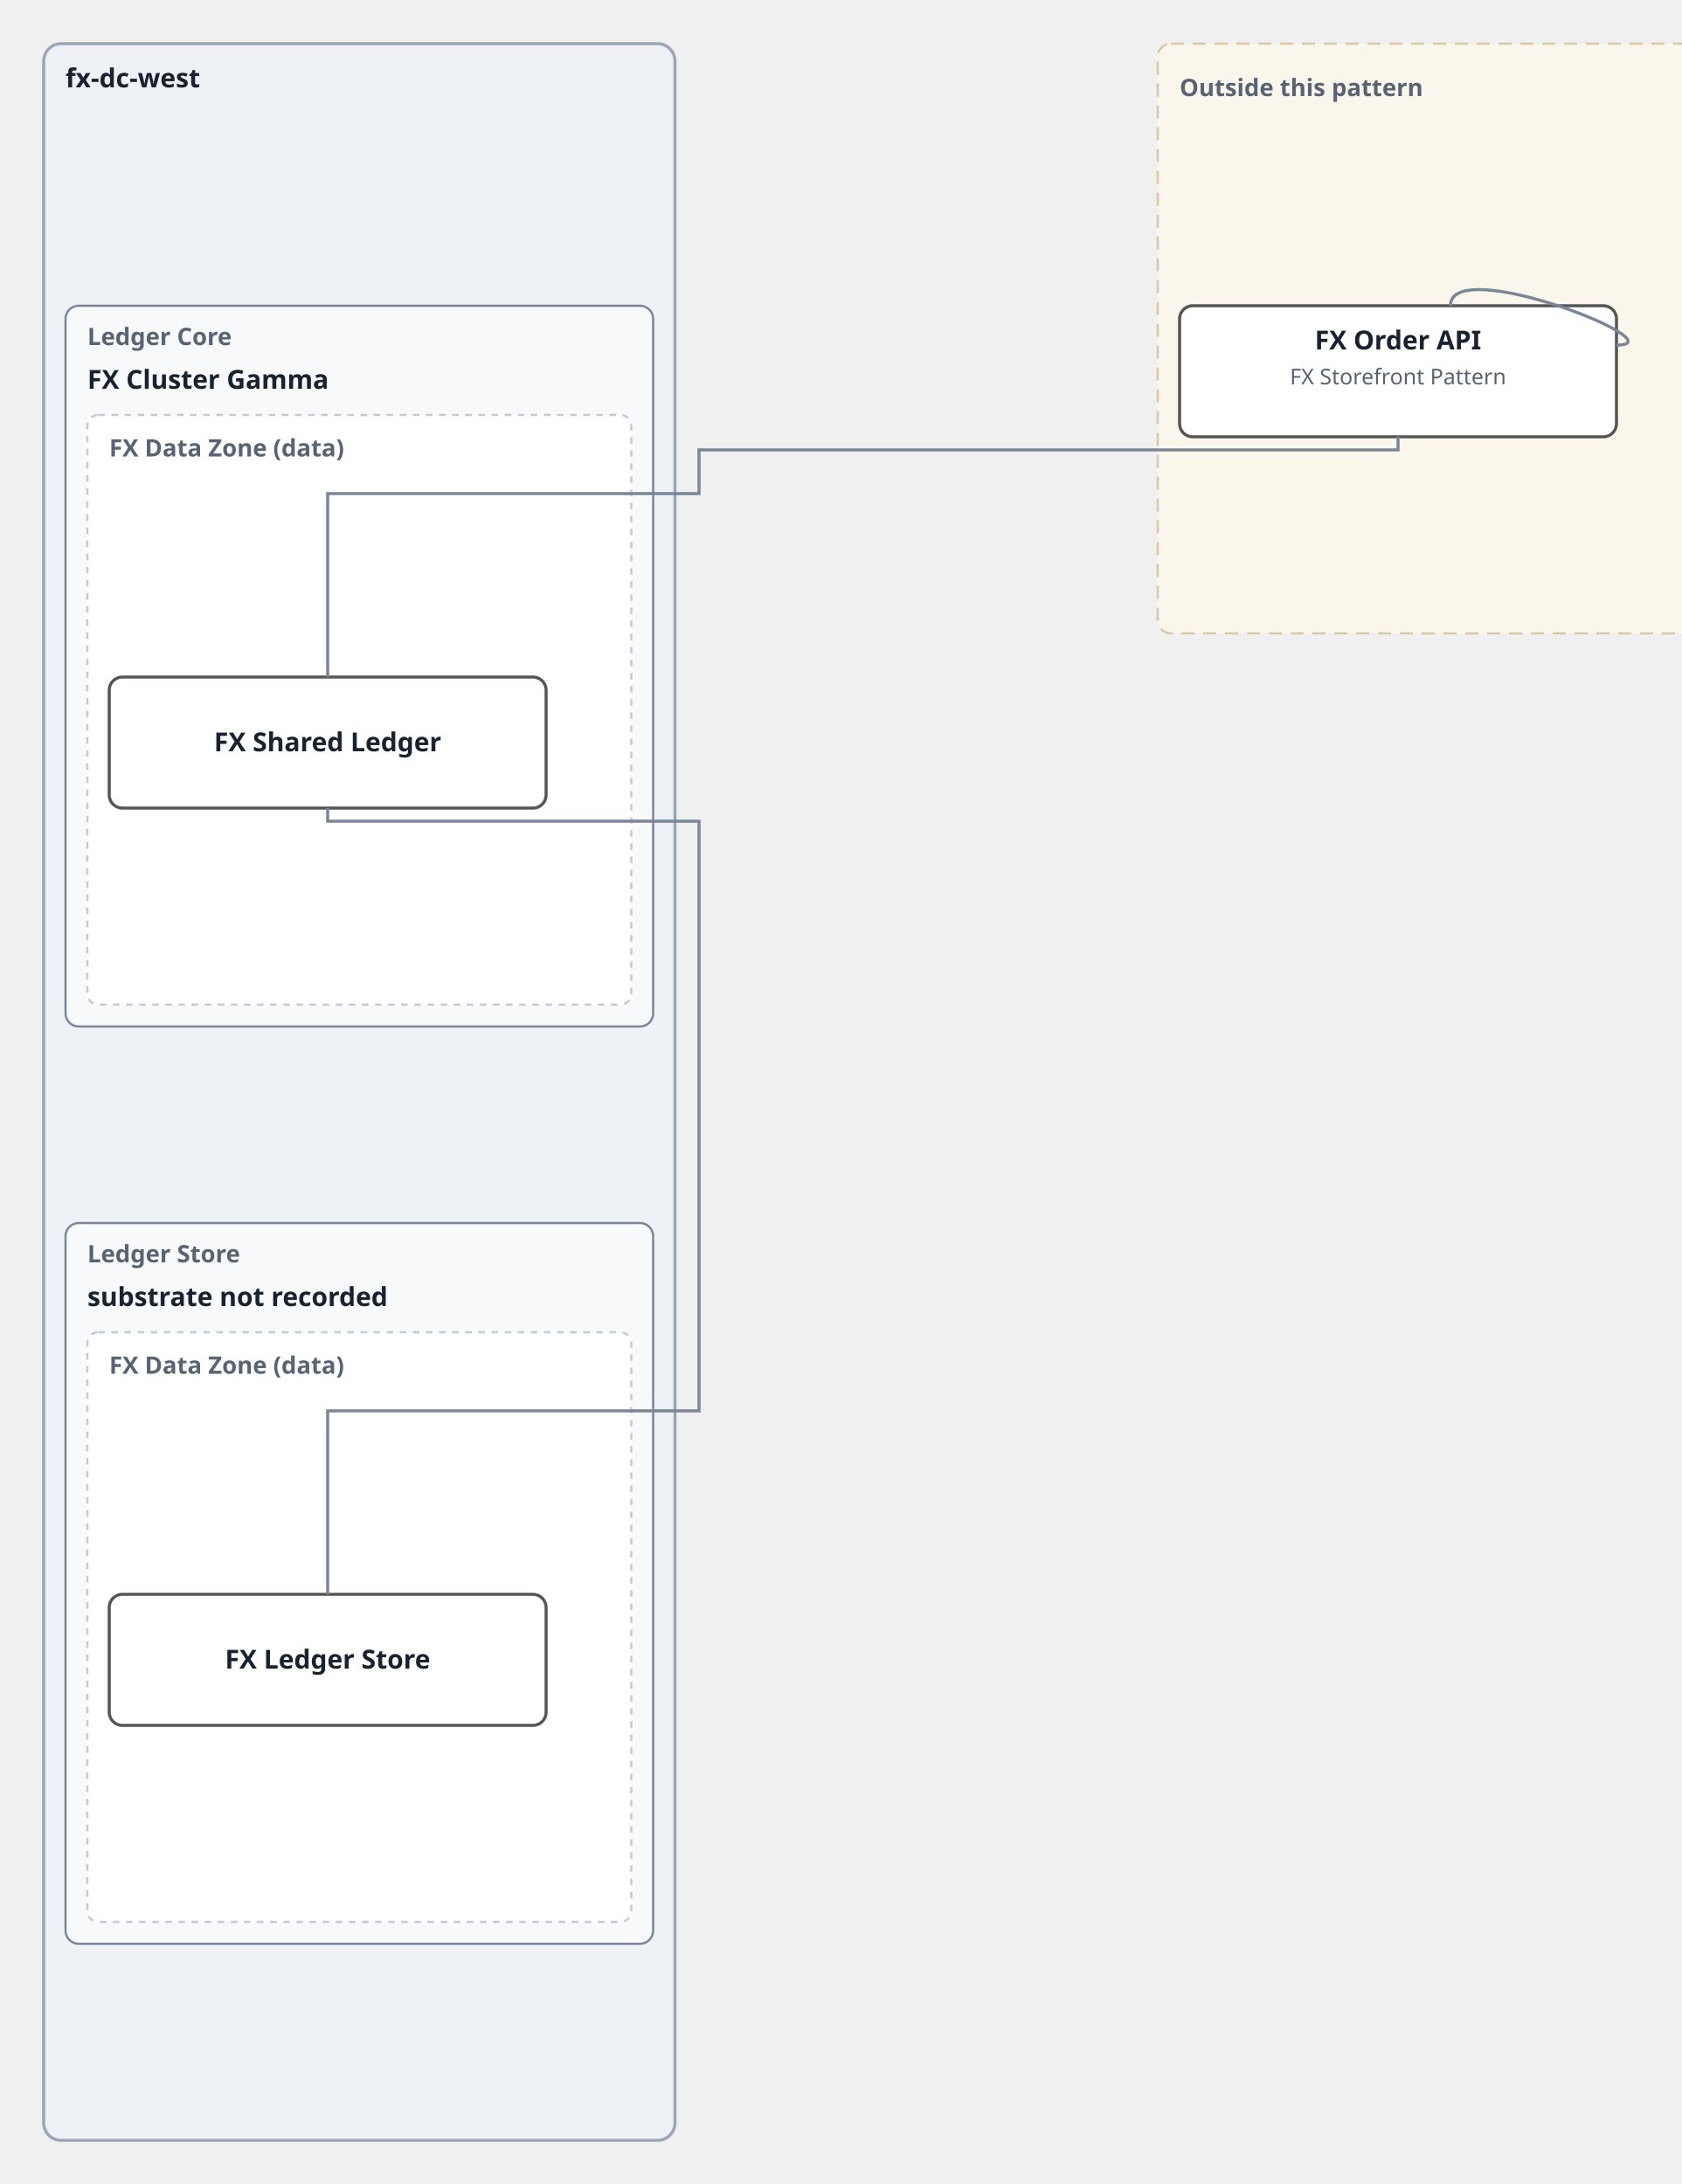
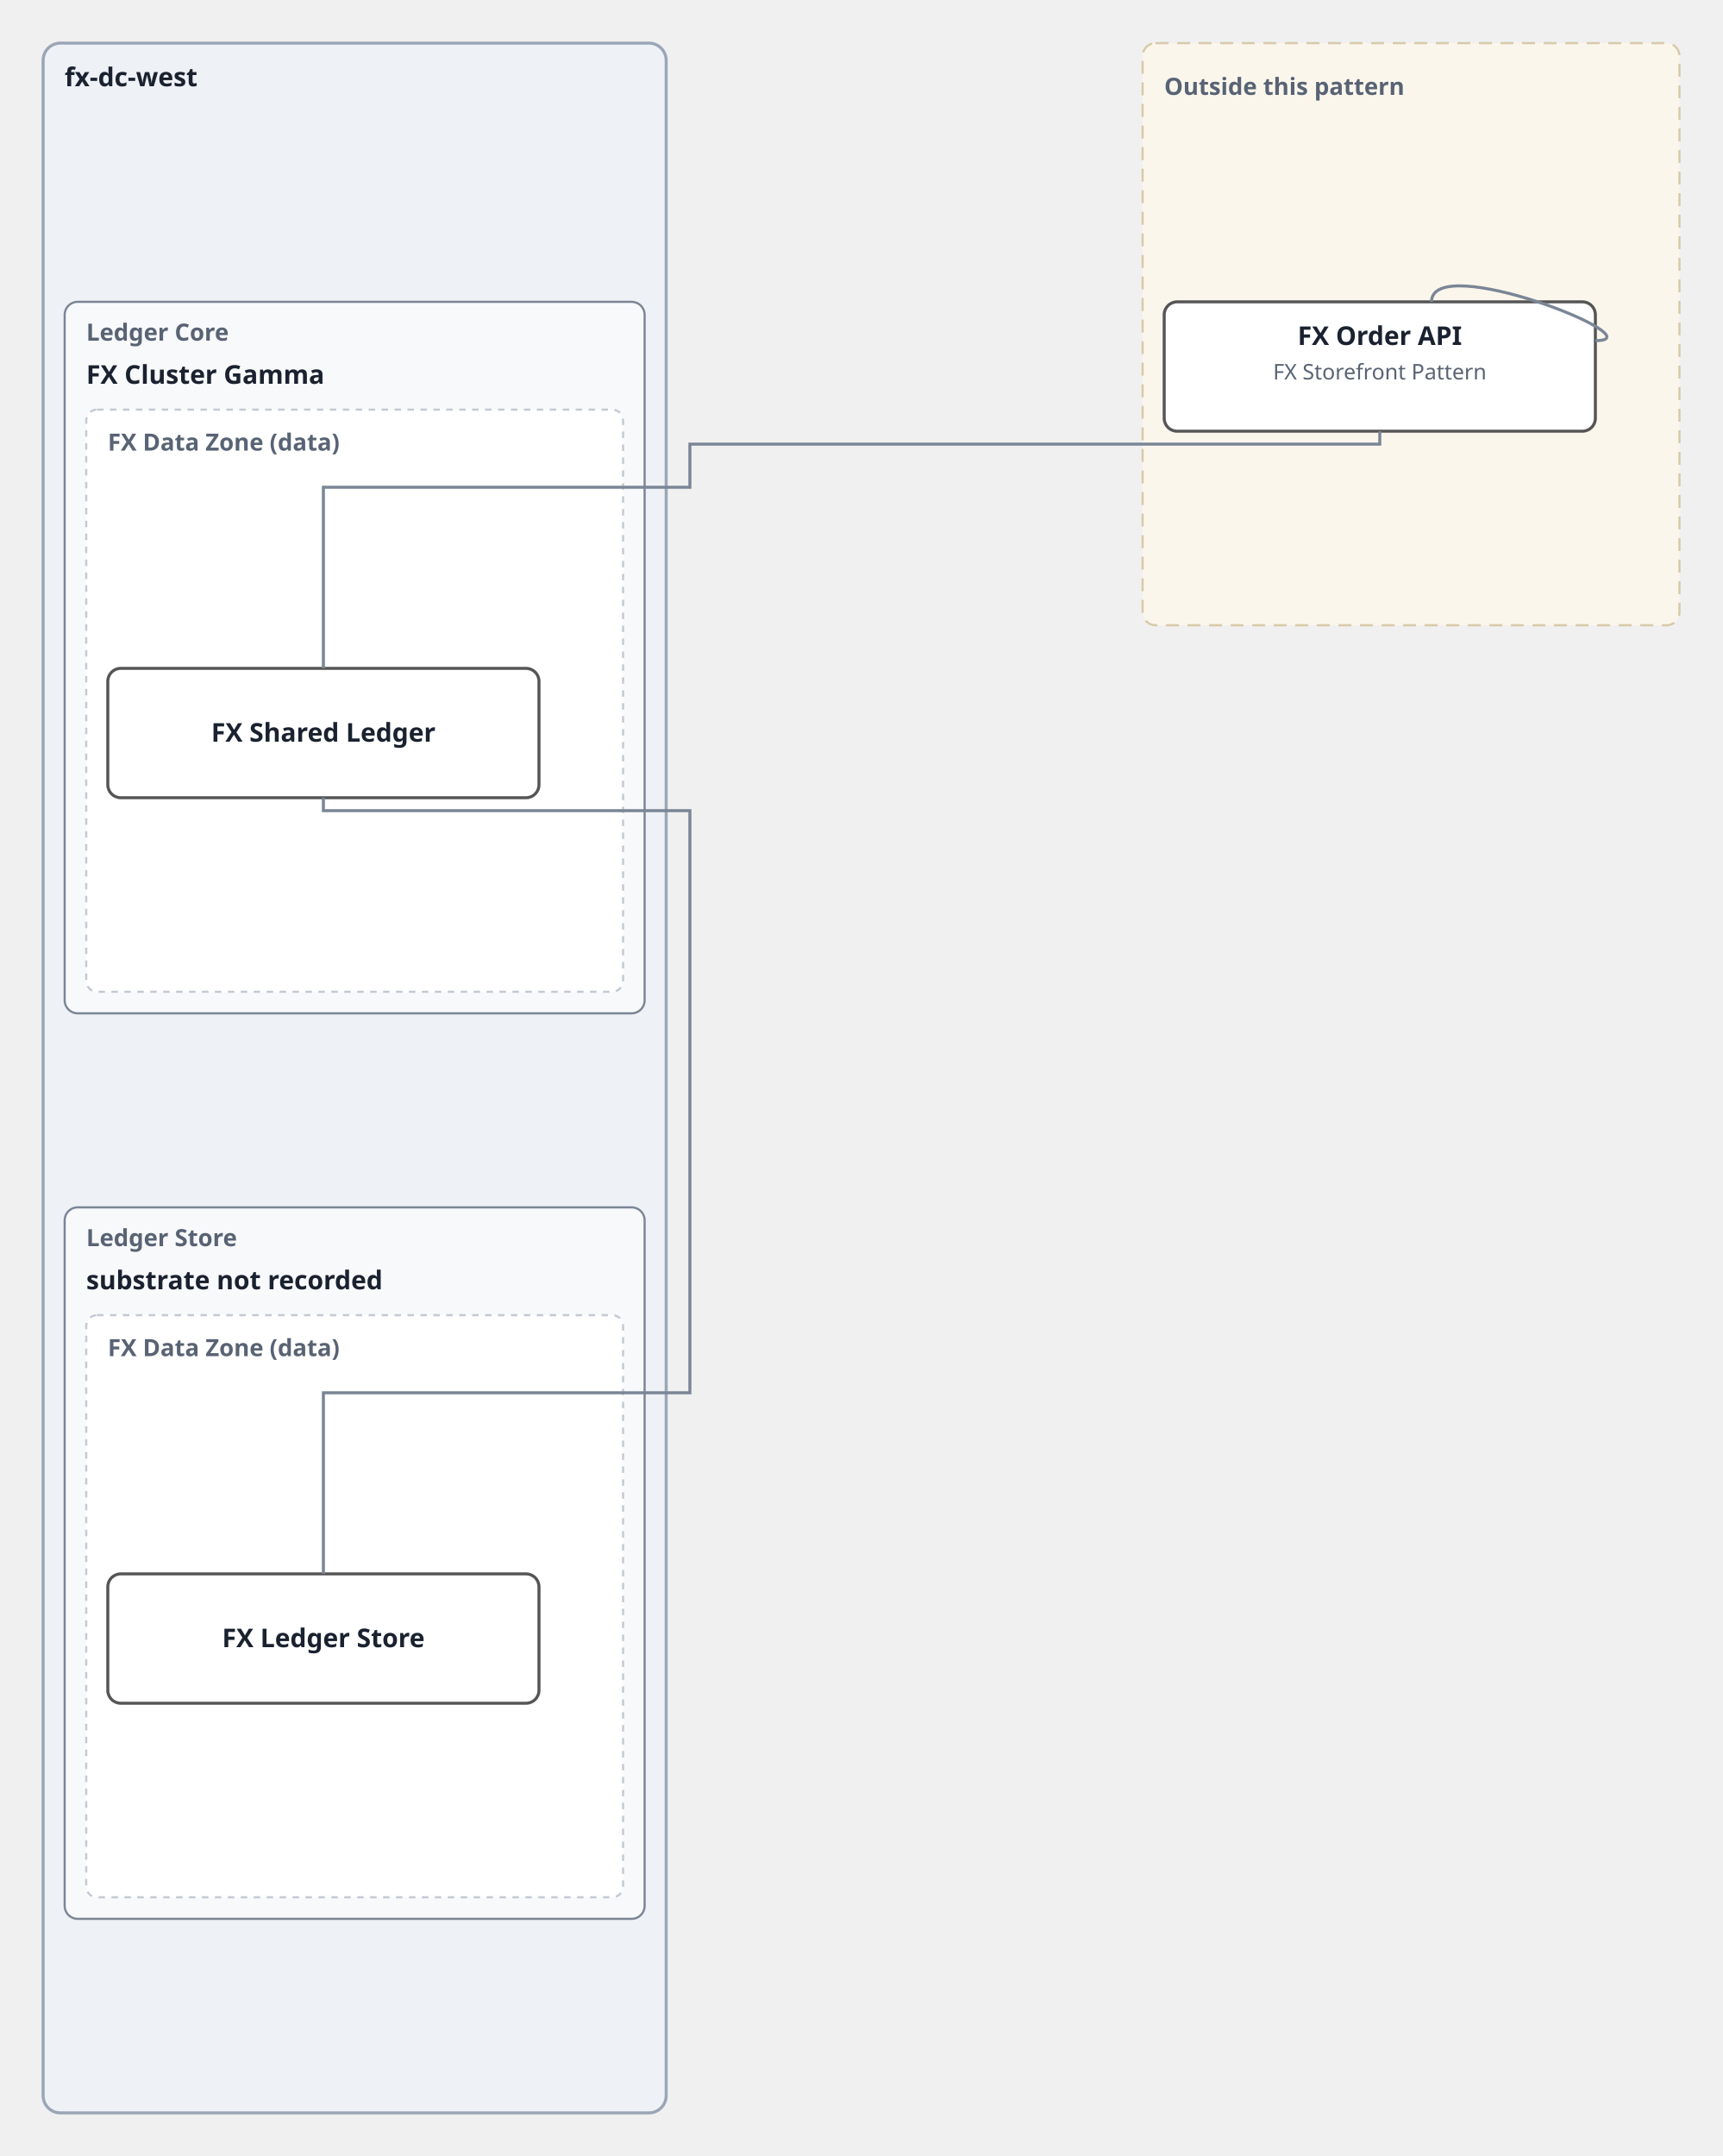
- <svg xmlns="http://www.w3.org/2000/svg" viewBox="0 0 770 1000" width="770" height="1000" role="img" aria-label="Deployment pattern diagram">
+ <svg xmlns="http://www.w3.org/2000/svg" viewBox="0 0 799 1000" width="799" height="1000" role="img" aria-label="Deployment pattern diagram">
  <style>.tgt{fill:#eef1f6;stroke:#9aa6b6;stroke-width:1.4}.grp{fill:#f8f9fb;stroke:#7a8696}.group.dashed .grp{stroke-dasharray:5 3}.zl{fill:#ffffff;stroke:#c3cad4;stroke-dasharray:3 3}.lane{fill:#fbf6ec;stroke:#d8c9a8;stroke-dasharray:6 4}.tl{font:700 12px sans-serif;fill:#1a2230}.gl{font:600 11px sans-serif;fill:#586374}.gc{font:600 12px sans-serif;fill:#1a2230}.zc,.ll{font:600 11px sans-serif;fill:#586374}.box{fill:#ffffff;stroke:#555555;stroke-width:1.4}.dashed .box{stroke-dasharray:5 3}.ttl{font:600 12px sans-serif;fill:#1a2230}.cap{font:10px sans-serif;fill:#586374}.ln{fill:none;stroke:#7a8696;stroke-width:1.4}</style>
  <g class="target" data-target="fx-dc-west">
    <rect class="tgt" x="20" y="20" width="289" height="960" rx="8" />
    <text class="tl" x="30" y="40">fx-dc-west</text>
    <g class="group" data-id="FXRTC00003-0001" data-group="Ledger Core">
      <rect class="grp" x="30" y="140" width="269" height="330" rx="6" />
      <text class="gl" x="40" y="158">Ledger Core</text>
      <text class="gc" x="40" y="178">FX Cluster Gamma</text>
      <g class="zlane" data-zone="fx-data">
        <rect class="zl" x="40" y="190" width="249" height="270" rx="5" />
        <text class="zc" x="50" y="209">FX Data Zone (data)</text>
        <g class="node" data-id="FXPRD00010-0001">
          <rect class="box" x="50" y="310" width="200" height="60" rx="6" />
          <text class="ttl" x="150" y="344" text-anchor="middle">FX Shared Ledger</text>
        </g>
      </g>
    </g>
    <g class="group" data-group="Ledger Store">
      <rect class="grp" x="30" y="560" width="269" height="330" rx="6" />
      <text class="gl" x="40" y="578">Ledger Store</text>
      <text class="gc" x="40" y="598">substrate not recorded</text>
      <g class="zlane" data-zone="fx-data">
        <rect class="zl" x="40" y="610" width="249" height="270" rx="5" />
        <text class="zc" x="50" y="629">FX Data Zone (data)</text>
        <g class="node" data-id="FXDST00002-0001">
          <rect class="box" x="50" y="730" width="200" height="60" rx="6" />
          <text class="ttl" x="150" y="764" text-anchor="middle">FX Ledger Store</text>
        </g>
      </g>
    </g>
  </g>
  <rect class="lane" x="530" y="20" width="249" height="270" rx="6" />
  <text class="ll" x="540" y="44">Outside this pattern</text>
  <g class="node outside" data-id="FXPRD00002-0001">
    <rect class="box" x="540" y="140" width="200" height="60" rx="6" />
    <text class="ttl" x="640" y="160" text-anchor="middle">FX Order API</text>
    <text class="cap" x="640" y="176" text-anchor="middle">FX Storefront Pattern</text>
  </g>
  <g class="edge" data-from="FXPRD00002-0001" data-to="FXPRD00002-0001">
    <path class="ln" d="M664.0 140.0 C664.0 116.0 770.0 158.0 740.0 158.0" />
  </g>
  <g class="edge" data-from="FXPRD00002-0001" data-to="FXPRD00010-0001">
    <path class="ln" d="M640 200 L640 206 L320 206 L320 226 L150 226 L150 310" />
  </g>
  <g class="edge" data-from="FXPRD00010-0001" data-to="FXDST00002-0001">
    <path class="ln" d="M150 370 L150 376 L320 376 L320 646 L150 646 L150 730" />
  </g>
</svg>
